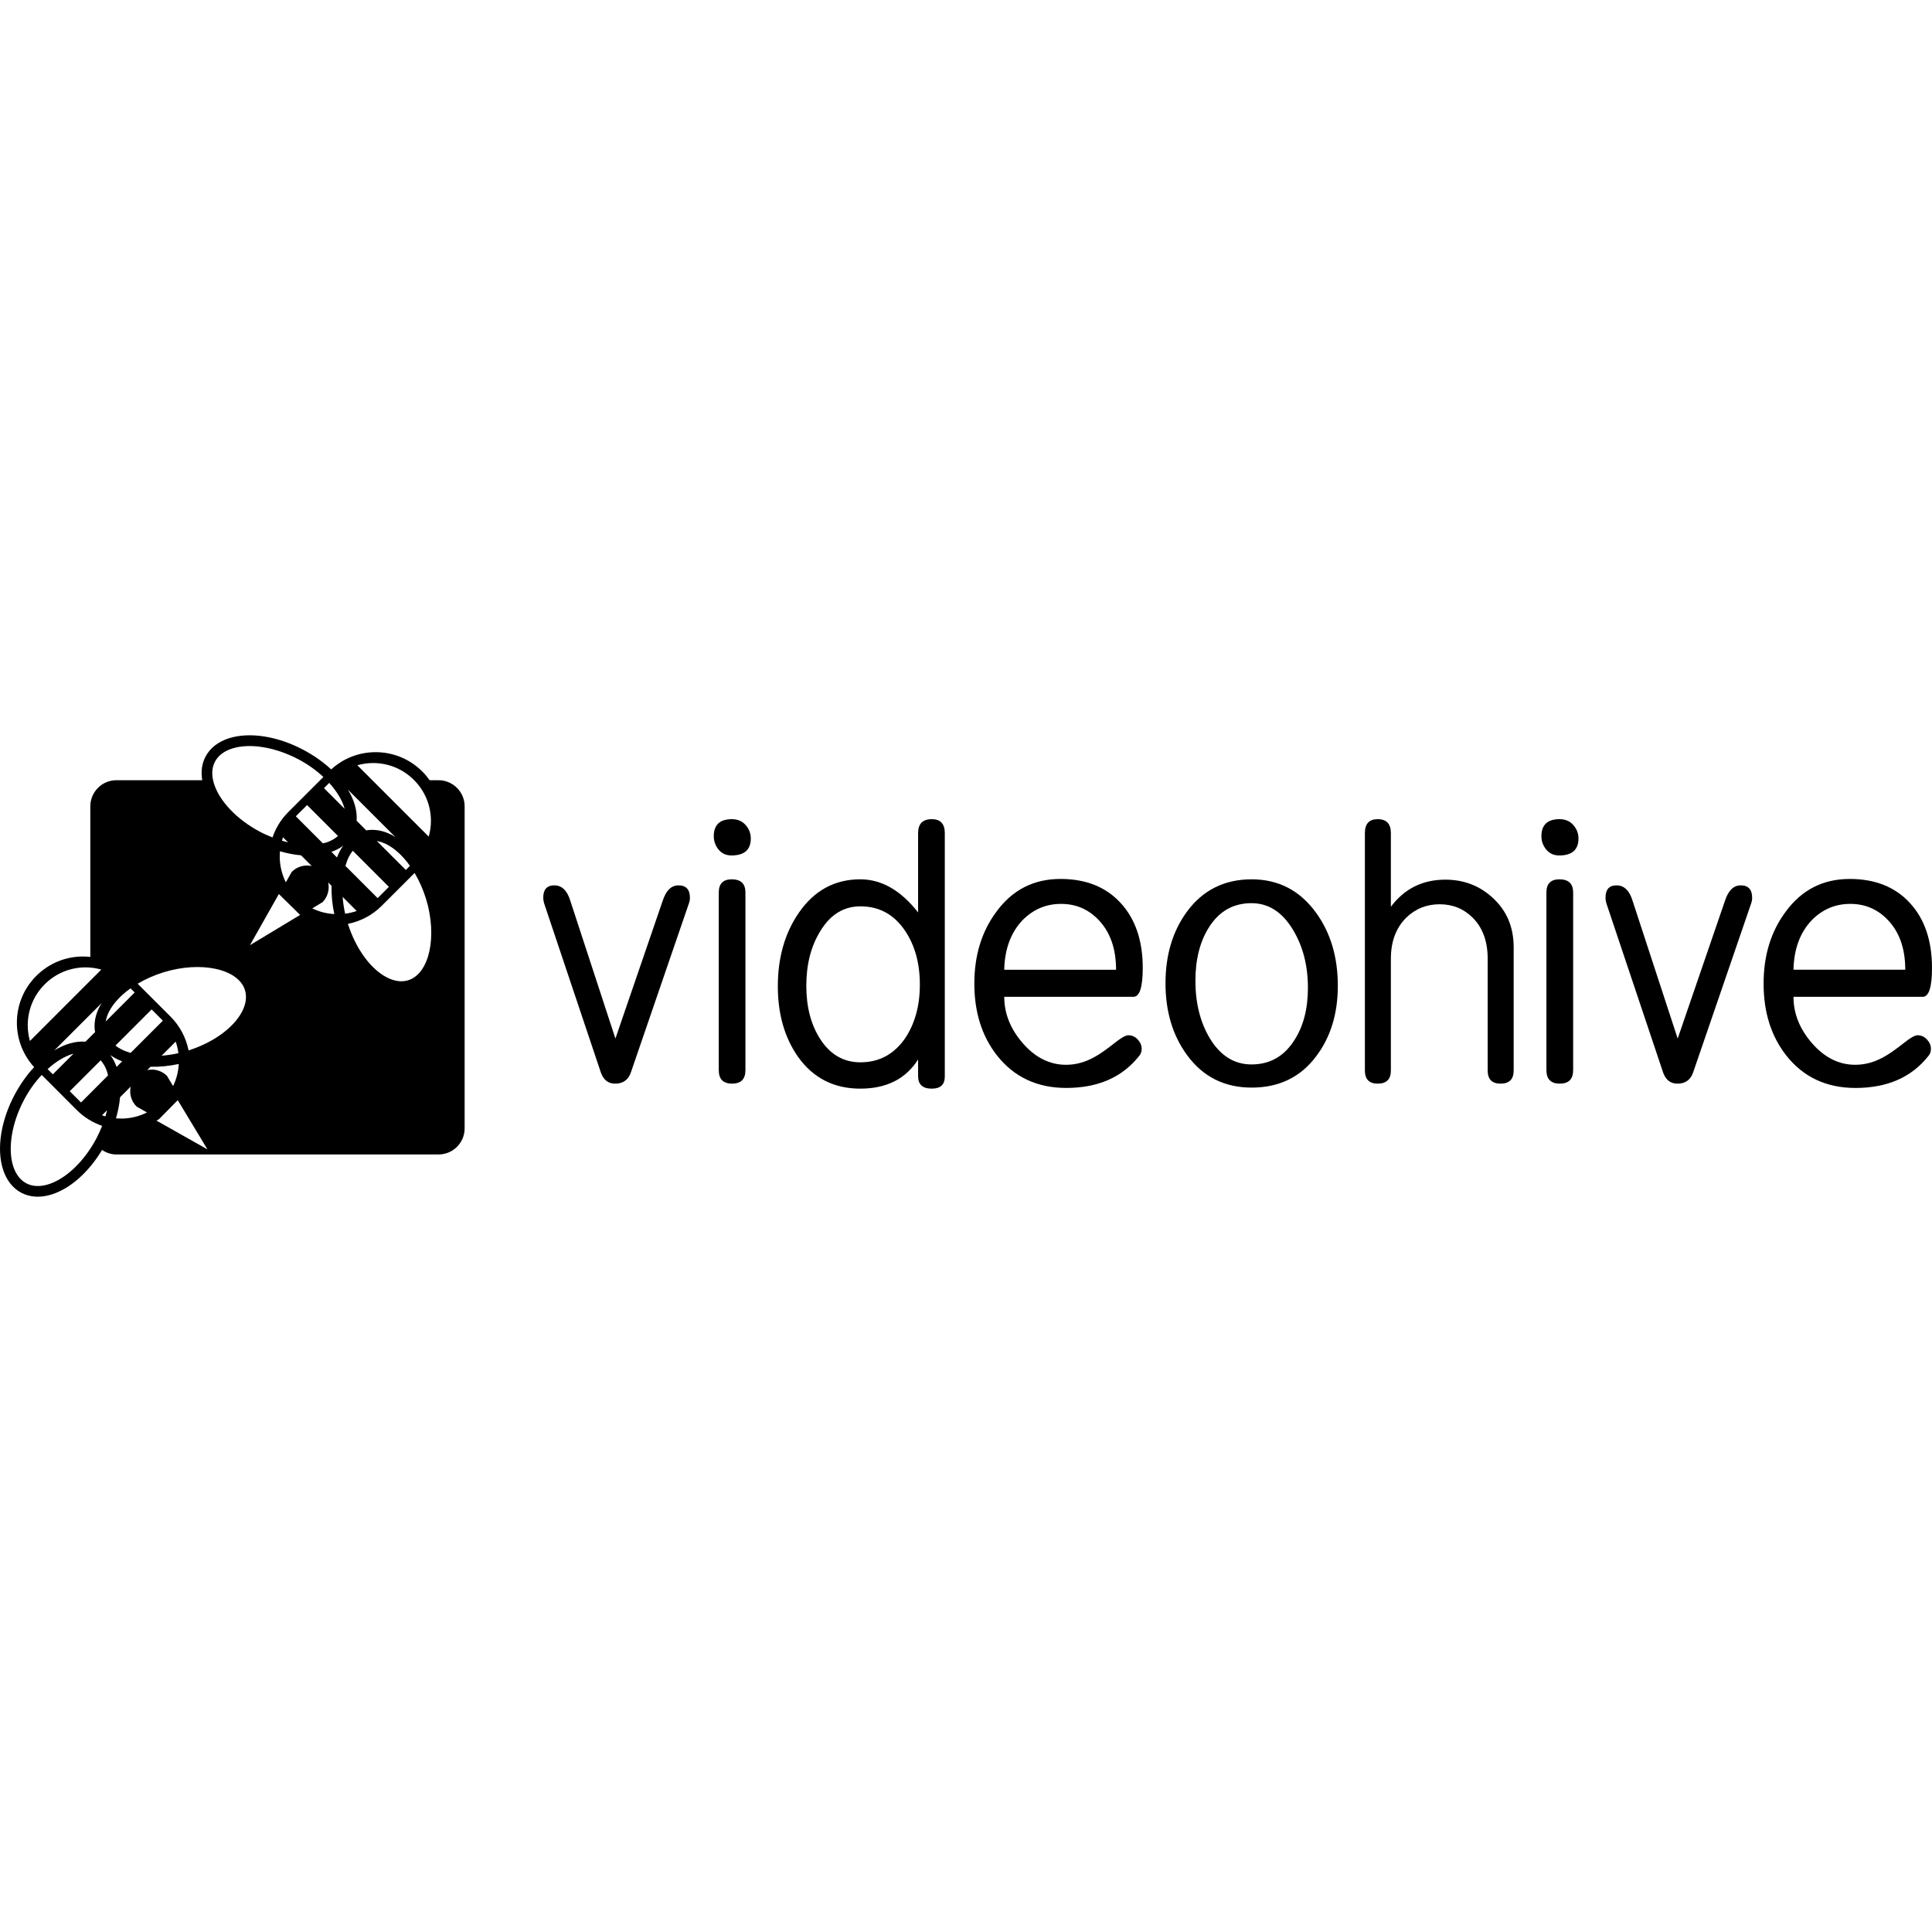
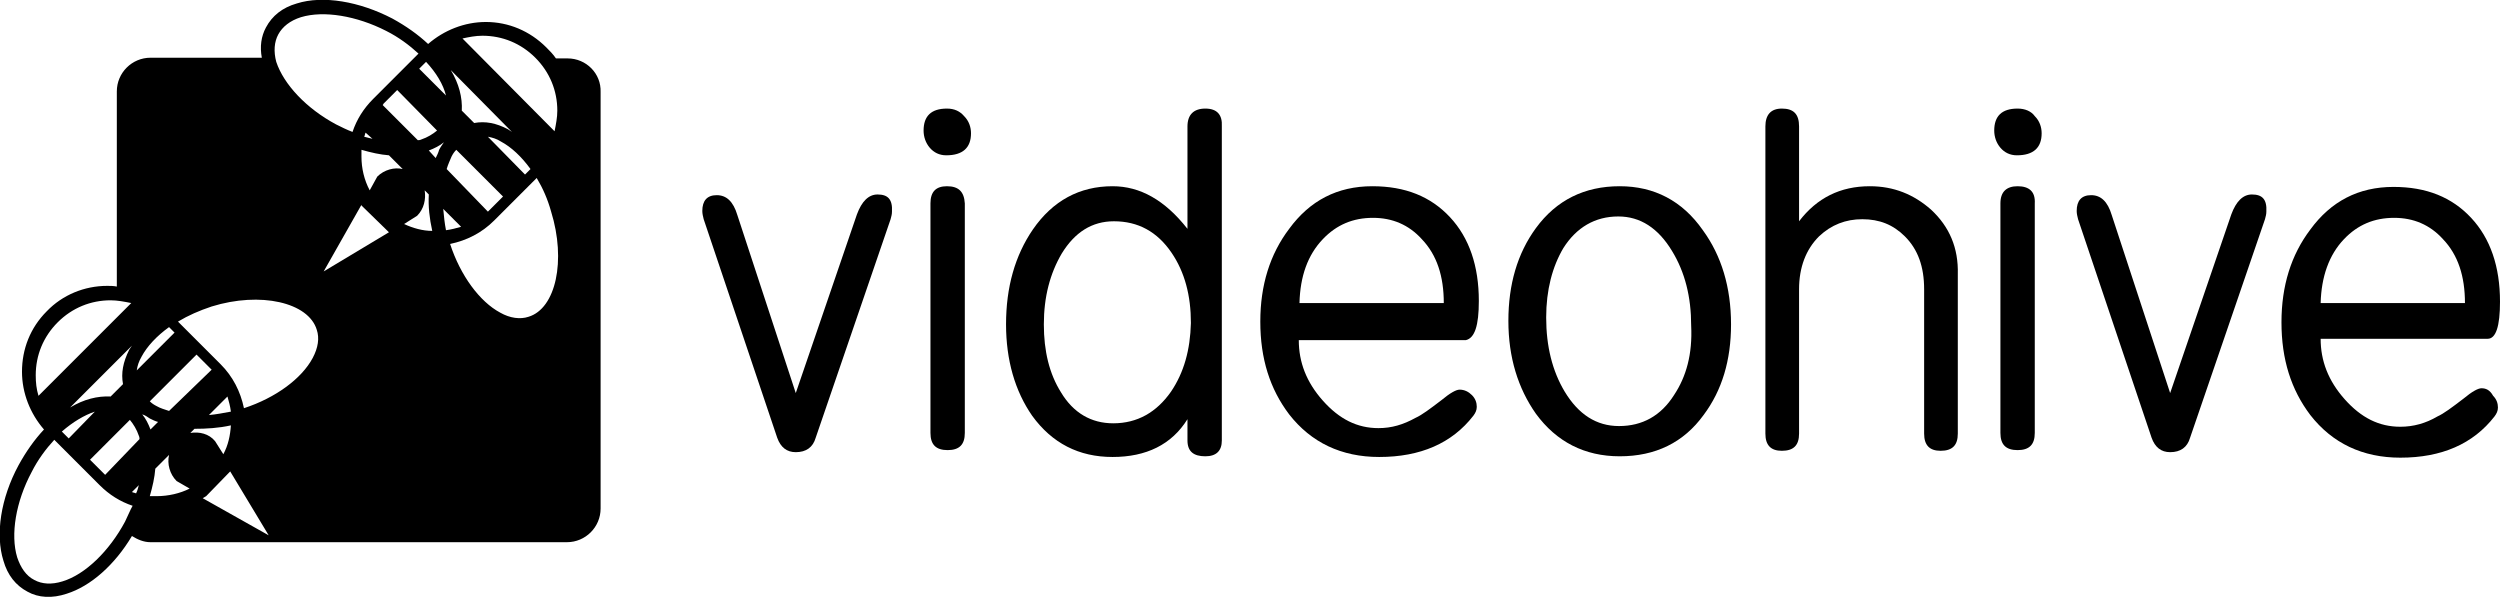
- <svg xmlns="http://www.w3.org/2000/svg" version="1.1" id="Capa_1" x="0px" y="0px" width="363.755px" height="363.756px" viewBox="0 0 363.755 363.756" style="enable-background:new 0 0 363.755 363.756;" xml:space="preserve">
+ <svg xmlns="http://www.w3.org/2000/svg" version="1.1" id="Capa_1" x="0px" y="0px" viewBox="0 0 363.8 86.9" style="enable-background:new 0 0 363.8 86.9;" xml:space="preserve">
  <g>
    <g>
-       <path d="M127.741,166.695c-1.347,0-2.331,0.959-2.961,2.879l-8.91,25.967l-8.477-25.896c-0.585-1.963-1.595-2.949-3.024-2.949    c-1.392,0-2.084,0.769-2.084,2.3c0,0.375,0.064,0.769,0.196,1.188l10.656,31.773c0.496,1.378,1.385,2.071,2.681,2.071    c1.475,0,2.459-0.693,2.949-2.071l10.929-31.837c0.134-0.362,0.203-0.718,0.203-1.074    C129.902,167.484,129.178,166.695,127.741,166.695z" />
-       <path d="M137.77,165.558c-1.627,0-2.441,0.826-2.441,2.485v33.443c0,1.698,0.84,2.541,2.511,2.541    c1.677,0,2.509-0.846,2.509-2.541v-33.443C140.35,166.384,139.491,165.558,137.77,165.558z" />
-       <path d="M137.806,154.232c-2.28,0-3.417,1.074-3.417,3.216c0,0.933,0.304,1.772,0.902,2.51c0.604,0.737,1.423,1.105,2.447,1.105    c2.413,0,3.622-1.067,3.622-3.208c0-0.947-0.324-1.779-0.972-2.517C139.738,154.601,138.875,154.232,137.806,154.232z" />
-       <path d="M175.439,154.232c-1.715,0-2.58,0.871-2.58,2.625v14.933c-3.254-4.155-6.888-6.233-10.891-6.233    c-4.817,0-8.674,2.103-11.572,6.311c-2.625,3.806-3.946,8.42-3.946,13.833c0,5.234,1.271,9.663,3.812,13.295    c2.854,3.983,6.755,5.973,11.706,5.973c4.943,0,8.572-1.831,10.891-5.491v3.147c0,1.564,0.864,2.346,2.58,2.346    c1.627,0,2.447-0.759,2.447-2.281v-45.844C177.885,155.103,177.065,154.232,175.439,154.232z M170.443,195.449    c-2.097,3.044-4.912,4.562-8.439,4.562c-3.222,0-5.77-1.499-7.645-4.492c-1.697-2.682-2.547-5.986-2.547-9.918    c0-4.024,0.877-7.438,2.618-10.259c1.875-3.126,4.398-4.697,7.574-4.697c3.527,0,6.316,1.526,8.376,4.564    c1.881,2.771,2.809,6.163,2.809,10.186C173.19,189.329,172.275,192.686,170.443,195.449z" />
-       <path d="M215.156,182.244c0-5.136-1.385-9.216-4.156-12.226c-2.77-3.018-6.545-4.531-11.33-4.531c-5.052,0-9.067,2.06-12.067,6.17    c-2.771,3.712-4.155,8.223-4.155,13.542c0,5.362,1.41,9.849,4.229,13.475c3.222,4.107,7.573,6.162,13.071,6.162    c5.985,0,10.562-2.009,13.737-6.03c0.313-0.355,0.471-0.806,0.471-1.341c0-0.622-0.248-1.204-0.737-1.741    c-0.495-0.541-1.08-0.806-1.754-0.806c-0.537,0-1.411,0.497-2.621,1.475c-1.652,1.297-2.91,2.167-3.759,2.612    c-1.751,0.985-3.539,1.474-5.376,1.474c-3.05,0-5.748-1.341-8.096-4.015c-2.351-2.68-3.533-5.61-3.533-8.783h24.331    C214.572,187.675,215.156,185.867,215.156,182.244z M189.077,182.583c0.089-3.89,1.233-6.992,3.432-9.317    c2.019-2.053,4.435-3.082,7.27-3.082c2.824,0,5.191,1.029,7.119,3.082c2.151,2.281,3.234,5.39,3.234,9.317H189.077z" />
-       <path d="M235.662,165.558c-5.141,0-9.208,2.033-12.194,6.1c-2.679,3.667-4.028,8.152-4.028,13.473    c0,5.319,1.35,9.812,4.028,13.477c2.986,4.11,7.054,6.165,12.194,6.165c5.188,0,9.252-1.99,12.201-5.968    c2.682-3.577,4.022-7.974,4.022-13.205c0-5.407-1.366-9.982-4.093-13.744C244.755,167.66,240.713,165.558,235.662,165.558z     M243.65,195.925c-1.919,2.985-4.585,4.487-8.017,4.487c-3.253,0-5.881-1.652-7.88-4.963c-1.792-3.038-2.681-6.634-2.681-10.785    c0-4.022,0.851-7.378,2.541-10.055c1.919-3.043,4.586-4.561,8.02-4.561c3.199,0,5.805,1.676,7.815,5.024    c1.869,3.089,2.807,6.724,2.807,10.924C246.255,189.979,245.385,193.282,243.65,195.925z" />
-       <path d="M280.976,168.977c-2.455-2.238-5.41-3.355-8.852-3.355c-4.286,0-7.705,1.703-10.25,5.102v-13.866    c0-1.754-0.826-2.625-2.484-2.625c-1.608,0-2.409,0.871-2.409,2.611v44.706c0,1.658,0.804,2.478,2.409,2.478    c1.658,0,2.484-0.819,2.484-2.478v-21.041c0-3.222,0.953-5.791,2.873-7.714c1.75-1.697,3.85-2.541,6.307-2.541    c2.456,0,4.535,0.845,6.236,2.541c1.869,1.881,2.81,4.448,2.81,7.714v21.041c0,1.658,0.807,2.478,2.414,2.478    c1.652,0,2.479-0.819,2.479-2.478v-23.188C284.993,174.517,283.658,171.392,280.976,168.977z" />
-       <path d="M293.641,154.232c-2.278,0-3.425,1.074-3.425,3.216c0,0.933,0.305,1.772,0.915,2.51c0.598,0.737,1.411,1.105,2.441,1.105    c2.413,0,3.624-1.067,3.624-3.208c0-0.947-0.331-1.779-0.973-2.517C295.573,154.601,294.715,154.232,293.641,154.232z" />
-       <path d="M293.61,165.558c-1.637,0-2.452,0.826-2.452,2.485v33.443c0,1.698,0.839,2.541,2.517,2.541    c1.676,0,2.517-0.846,2.517-2.541v-33.443C296.19,166.384,295.325,165.558,293.61,165.558z" />
-       <path d="M327.747,166.695c-1.348,0-2.332,0.959-2.961,2.879l-8.912,25.967l-8.478-25.896c-0.584-1.963-1.602-2.949-3.031-2.949    c-1.385,0-2.078,0.769-2.078,2.3c0,0.375,0.065,0.769,0.197,1.188l10.655,31.773c0.498,1.378,1.385,2.071,2.682,2.071    c1.474,0,2.452-0.693,2.947-2.071l10.931-31.837c0.127-0.362,0.195-0.718,0.195-1.074    C329.9,167.484,329.183,166.695,327.747,166.695z" />
-       <path d="M361.058,194.916c-0.534,0-1.41,0.498-2.619,1.475c-1.651,1.296-2.91,2.167-3.762,2.612    c-1.747,0.985-3.537,1.474-5.373,1.474c-3.054,0-5.747-1.341-8.095-4.015c-2.353-2.679-3.534-5.612-3.534-8.781H362    c1.17,0,1.755-1.811,1.755-5.436c0-5.135-1.384-9.215-4.153-12.225c-2.771-3.018-6.545-4.531-11.33-4.531    c-5.055,0-9.068,2.06-12.067,6.171c-2.771,3.711-4.156,8.223-4.156,13.542c0,5.362,1.41,9.849,4.226,13.473    c3.224,4.11,7.575,6.164,13.071,6.164c5.986,0,10.569-2.009,13.739-6.03c0.311-0.355,0.47-0.806,0.47-1.341    c0-0.622-0.241-1.206-0.736-1.741C362.315,195.182,361.731,194.916,361.058,194.916z M341.104,173.264    c2.019-2.053,4.436-3.082,7.264-3.082c2.82,0,5.198,1.029,7.123,3.082c2.16,2.281,3.231,5.39,3.231,9.316h-21.047    C337.761,178.691,338.905,175.59,341.104,173.264z" />
-       <path d="M82.562,146.899h-1.671c-0.408-0.572-0.858-1.125-1.367-1.627c-2.353-2.357-5.479-3.654-8.809-3.654    c-3.126,0-6.062,1.156-8.362,3.247c-1.467-1.366-3.229-2.624-5.242-3.692c-4.848-2.567-10.06-3.386-13.923-2.199    c-2.07,0.642-3.628,1.843-4.486,3.476c-0.699,1.302-0.902,2.829-0.623,4.448H21.924c-2.718,0-4.918,2.206-4.918,4.919v28.353    c-0.451-0.051-0.908-0.081-1.367-0.081c-3.329,0-6.455,1.302-8.813,3.659c-2.351,2.354-3.647,5.479-3.647,8.802    c0,3.125,1.156,6.075,3.247,8.367c-1.367,1.469-2.625,3.229-3.692,5.242c-2.567,4.849-3.387,10.051-2.198,13.923    c0.642,2.077,1.843,3.626,3.476,4.491c1.627,0.855,3.589,0.978,5.663,0.334c3.52-1.079,7.009-4.188,9.544-8.396    c0.774,0.53,1.69,0.852,2.707,0.852h60.637c2.718,0,4.918-2.198,4.918-4.919v-60.629    C87.479,149.105,85.281,146.899,82.562,146.899z M70.239,143.665c2.904,0,5.649,1.131,7.702,3.191    c2.06,2.059,3.196,4.798,3.196,7.708c0,1.017-0.152,2.009-0.418,2.954l-13.44-13.439C68.23,143.812,69.223,143.665,70.239,143.665    z M77.185,163.021l-0.775,0.781l-5.458-5.458c0.634,0.114,1.289,0.331,1.943,0.673C74.438,159.837,75.912,161.236,77.185,163.021z     M74.465,157.627c-0.209-0.126-0.419-0.273-0.629-0.389c-1.659-0.87-3.323-1.175-4.886-0.896l-1.804-1.811    c0.14-1.862-0.438-3.882-1.639-5.859L74.465,157.627z M65.74,161.222c0.203-0.38,0.432-0.73,0.68-1.048l6.799,6.805l-1.957,1.963    c-0.051,0.051-0.114,0.096-0.166,0.152l-6.062-6.062C65.226,162.387,65.453,161.776,65.74,161.222z M61.983,147.402    c1.45,1.602,2.466,3.292,2.91,4.886l-3.895-3.896L61.983,147.402z M63.637,157.398c-0.611,0.541-1.373,0.973-2.301,1.258    c-0.179,0.05-0.369,0.083-0.546,0.127l-5.083-5.083c0.05-0.051,0.088-0.108,0.14-0.16l1.97-1.963L63.637,157.398z M40.481,143.393    c0.604-1.149,1.748-2.008,3.304-2.484c3.318-1.029,8.057-0.236,12.387,2.045c1.797,0.947,3.386,2.097,4.714,3.337l-6.622,6.621    c-1.36,1.36-2.357,2.987-2.954,4.759c-0.795-0.311-1.583-0.654-2.359-1.067c-4.327-2.287-7.645-5.763-8.668-9.08    C39.8,145.972,39.869,144.543,40.481,143.393z M54.246,158.605c-0.381-0.096-0.775-0.203-1.157-0.319    c0.064-0.215,0.121-0.431,0.191-0.647L54.246,158.605z M20.577,190.378c0.82-1.543,2.218-3.018,4.004-4.289l0.775,0.775    l-5.452,5.458C20.019,191.688,20.235,191.039,20.577,190.378z M24.594,198.239c-0.647-0.192-1.265-0.418-1.804-0.707    c-0.394-0.202-0.737-0.432-1.049-0.672l6.807-6.806l1.957,1.957c0.051,0.052,0.095,0.113,0.152,0.165L24.594,198.239z     M33.077,196.117c0.247,0.699,0.413,1.437,0.515,2.173c-1.067,0.241-2.129,0.396-3.165,0.477L33.077,196.117z M17.902,194.324    l-1.81,1.803c-1.862-0.146-3.884,0.439-5.859,1.64l8.954-8.954c-0.127,0.201-0.273,0.407-0.388,0.622    C17.921,191.091,17.622,192.769,17.902,194.324z M13.841,198.381l-3.888,3.893l-0.991-0.983    C10.563,199.833,12.254,198.823,13.841,198.381z M5.638,195.996c-0.268-0.952-0.413-1.942-0.413-2.961    c0-2.903,1.131-5.644,3.191-7.704s4.792-3.195,7.702-3.195c1.017,0,2.008,0.152,2.961,0.412L5.638,195.996z M18.162,214.322    c-2.287,4.327-5.764,7.652-9.08,8.667c-1.557,0.482-2.98,0.412-4.131-0.196c-1.15-0.604-2.008-1.75-2.492-3.298    c-1.022-3.323-0.235-8.064,2.053-12.392c0.947-1.802,2.098-3.388,3.343-4.714l6.609,6.619c1.367,1.363,2.993,2.354,4.766,2.965    C18.914,212.758,18.571,213.546,18.162,214.322z M19.848,210.193c-0.223-0.064-0.439-0.127-0.642-0.203l0.953-0.959    C20.069,209.415,19.961,209.799,19.848,210.193z M15.259,207.573c-0.058-0.051-0.108-0.103-0.159-0.152l-1.97-1.963l5.827-5.822    c0.541,0.611,0.973,1.372,1.258,2.303c0.051,0.169,0.082,0.368,0.121,0.543L15.259,207.573z M21.843,199.312    c0.362,0.196,0.757,0.357,1.162,0.513l-1.055,1.05c-0.304-0.834-0.686-1.588-1.168-2.22    C21.112,198.889,21.467,199.116,21.843,199.312z M22.802,210.605c-0.324,0-0.648-0.016-0.966-0.039    c0.394-1.353,0.654-2.688,0.763-3.972l2.008-2.008c-0.286,1.314,0.083,2.751,1.124,3.767l1.944,1.1    C26.183,210.203,24.522,210.605,22.802,210.605z M27.722,201.472l0.623-0.622c1.697,0.045,3.494-0.135,5.312-0.521    c-0.076,1.459-0.438,2.864-1.066,4.154l-1.17-1.943C30.402,201.551,29.011,201.193,27.722,201.472z M29.456,210.986    c0.159-0.098,0.324-0.166,0.476-0.26l3.535-3.591l5.592,9.269L29.456,210.986z M45.545,190.519    c-1.601,3.031-5.439,5.793-10.041,7.251c-0.477-2.404-1.646-4.614-3.413-6.381l-6.177-6.17c1.462-0.871,3.114-1.607,4.868-2.154    c7.079-2.18,14.107-0.641,15.341,3.356C46.504,187.667,46.307,189.082,45.545,190.519z M47.058,177.961l5.458-9.658    c0.013,0.019,0.019,0.043,0.032,0.069l3.959,3.89L47.058,177.961z M54.918,164.171l-1.1,1.951c-0.75-1.5-1.15-3.159-1.15-4.88    c0-0.326,0.013-0.649,0.038-0.967c1.354,0.394,2.681,0.655,3.978,0.763l2.008,2.014C57.372,162.761,55.936,163.137,54.918,164.171    z M58.793,171.028l1.938-1.17c0.991-1.011,1.34-2.409,1.067-3.699l0.629,0.623c-0.051,1.697,0.127,3.495,0.515,5.319    C61.49,172.02,60.078,171.657,58.793,171.028z M63.447,161.446l-1.042-1.055c0.826-0.305,1.587-0.68,2.211-1.17    c-0.229,0.337-0.458,0.688-0.656,1.062C63.762,160.651,63.604,161.046,63.447,161.446z M64.514,168.869l2.643,2.649    c-0.699,0.248-1.437,0.413-2.173,0.515C64.742,170.964,64.59,169.903,64.514,168.869z M76.855,184.563    c-1.245,0.382-2.656,0.185-4.099-0.581c-3.032-1.593-5.795-5.438-7.251-10.04c2.401-0.476,4.613-1.638,6.38-3.412l6.177-6.17    c0.864,1.461,1.601,3.107,2.148,4.862C82.382,176.309,80.852,183.33,76.855,184.563z" />
+       <path d="M127.7,28.3c-1.3,0-2.3,1-3,2.9l-8.9,26l-8.5-25.9c-0.6-2-1.6-2.9-3-2.9c-1.4,0-2.1,0.8-2.1,2.3c0,0.4,0.1,0.8,0.2,1.2    l10.7,31.8c0.5,1.4,1.4,2.1,2.7,2.1c1.5,0,2.5-0.7,2.9-2.1l10.9-31.8c0.1-0.4,0.2-0.7,0.2-1.1C129.9,29,129.2,28.3,127.7,28.3z" />
+       <path d="M137.8,27.1c-1.6,0-2.4,0.8-2.4,2.5V63c0,1.7,0.8,2.5,2.5,2.5c1.7,0,2.5-0.8,2.5-2.5V29.6    C140.3,27.9,139.5,27.1,137.8,27.1z" />
+       <path d="M137.8,15.8c-2.3,0-3.4,1.1-3.4,3.2c0,0.9,0.3,1.8,0.9,2.5c0.6,0.7,1.4,1.1,2.4,1.1c2.4,0,3.6-1.1,3.6-3.2    c0-0.9-0.3-1.8-1-2.5C139.7,16.2,138.9,15.8,137.8,15.8z" />
+       <path d="M175.4,15.8c-1.7,0-2.6,0.9-2.6,2.6v14.9c-3.3-4.2-6.9-6.2-10.9-6.2c-4.8,0-8.7,2.1-11.6,6.3c-2.6,3.8-3.9,8.4-3.9,13.8    c0,5.2,1.3,9.7,3.8,13.3c2.9,4,6.8,6,11.7,6c4.9,0,8.6-1.8,10.9-5.5v3.1c0,1.6,0.9,2.3,2.6,2.3c1.6,0,2.4-0.8,2.4-2.3V18.4    C177.9,16.7,177.1,15.8,175.4,15.8z M170.4,57c-2.1,3-4.9,4.6-8.4,4.6c-3.2,0-5.8-1.5-7.6-4.5c-1.7-2.7-2.5-6-2.5-9.9    c0-4,0.9-7.4,2.6-10.3c1.9-3.1,4.4-4.7,7.6-4.7c3.5,0,6.3,1.5,8.4,4.6c1.9,2.8,2.8,6.2,2.8,10.2C173.2,50.9,172.3,54.2,170.4,57z" />
+       <path d="M215.2,43.8c0-5.1-1.4-9.2-4.2-12.2c-2.8-3-6.5-4.5-11.3-4.5c-5.1,0-9.1,2.1-12.1,6.2c-2.8,3.7-4.2,8.2-4.2,13.5    c0,5.4,1.4,9.8,4.2,13.5c3.2,4.1,7.6,6.2,13.1,6.2c6,0,10.6-2,13.7-6c0.3-0.4,0.5-0.8,0.5-1.3c0-0.6-0.2-1.2-0.7-1.7    c-0.5-0.5-1.1-0.8-1.8-0.8c-0.5,0-1.4,0.5-2.6,1.5c-1.7,1.3-2.9,2.2-3.8,2.6c-1.8,1-3.5,1.5-5.4,1.5c-3.1,0-5.7-1.3-8.1-4    c-2.4-2.7-3.5-5.6-3.5-8.8h24.3C214.6,49.2,215.2,47.4,215.2,43.8z M189.1,44.1c0.1-3.9,1.2-7,3.4-9.3c2-2.1,4.4-3.1,7.3-3.1    c2.8,0,5.2,1,7.1,3.1c2.2,2.3,3.2,5.4,3.2,9.3H189.1z" />
+       <path d="M235.7,27.1c-5.1,0-9.2,2-12.2,6.1c-2.7,3.7-4,8.2-4,13.5c0,5.3,1.4,9.8,4,13.5c3,4.1,7.1,6.2,12.2,6.2    c5.2,0,9.3-2,12.2-6c2.7-3.6,4-8,4-13.2c0-5.4-1.4-10-4.1-13.7C244.8,29.2,240.7,27.1,235.7,27.1z M243.6,57.5    c-1.9,3-4.6,4.5-8,4.5c-3.3,0-5.9-1.7-7.9-5c-1.8-3-2.7-6.6-2.7-10.8c0-4,0.9-7.4,2.5-10.1c1.9-3,4.6-4.6,8-4.6    c3.2,0,5.8,1.7,7.8,5c1.9,3.1,2.8,6.7,2.8,10.9C246.3,51.5,245.4,54.8,243.6,57.5z" />
+       <path d="M281,30.5c-2.5-2.2-5.4-3.4-8.9-3.4c-4.3,0-7.7,1.7-10.3,5.1V18.4c0-1.8-0.8-2.6-2.5-2.6c-1.6,0-2.4,0.9-2.4,2.6v44.7    c0,1.7,0.8,2.5,2.4,2.5c1.7,0,2.5-0.8,2.5-2.5v-21c0-3.2,1-5.8,2.9-7.7c1.8-1.7,3.9-2.5,6.3-2.5c2.5,0,4.5,0.8,6.2,2.5    c1.9,1.9,2.8,4.4,2.8,7.7v21c0,1.7,0.8,2.5,2.4,2.5c1.7,0,2.5-0.8,2.5-2.5V39.9C285,36.1,283.7,33,281,30.5z" />
+       <path d="M293.6,15.8c-2.3,0-3.4,1.1-3.4,3.2c0,0.9,0.3,1.8,0.9,2.5c0.6,0.7,1.4,1.1,2.4,1.1c2.4,0,3.6-1.1,3.6-3.2    c0-0.9-0.3-1.8-1-2.5C295.6,16.2,294.7,15.8,293.6,15.8z" />
+       <path d="M293.6,27.1c-1.6,0-2.5,0.8-2.5,2.5V63c0,1.7,0.8,2.5,2.5,2.5c1.7,0,2.5-0.8,2.5-2.5V29.6    C296.2,27.9,295.3,27.1,293.6,27.1z" />
+       <path d="M327.7,28.3c-1.3,0-2.3,1-3,2.9l-8.9,26l-8.5-25.9c-0.6-2-1.6-2.9-3-2.9c-1.4,0-2.1,0.8-2.1,2.3c0,0.4,0.1,0.8,0.2,1.2    l10.7,31.8c0.5,1.4,1.4,2.1,2.7,2.1c1.5,0,2.5-0.7,2.9-2.1l10.9-31.8c0.1-0.4,0.2-0.7,0.2-1.1C329.9,29,329.2,28.3,327.7,28.3z" />
+       <path d="M361.1,56.5c-0.5,0-1.4,0.5-2.6,1.5c-1.7,1.3-2.9,2.2-3.8,2.6c-1.7,1-3.5,1.5-5.4,1.5c-3.1,0-5.7-1.3-8.1-4    c-2.4-2.7-3.5-5.6-3.5-8.8H362c1.2,0,1.8-1.8,1.8-5.4c0-5.1-1.4-9.2-4.2-12.2c-2.8-3-6.5-4.5-11.3-4.5c-5.1,0-9.1,2.1-12.1,6.2    c-2.8,3.7-4.2,8.2-4.2,13.5c0,5.4,1.4,9.8,4.2,13.5c3.2,4.1,7.6,6.2,13.1,6.2c6,0,10.6-2,13.7-6c0.3-0.4,0.5-0.8,0.5-1.3    c0-0.6-0.2-1.2-0.7-1.7C362.3,56.7,361.7,56.5,361.1,56.5z M341.1,34.8c2-2.1,4.4-3.1,7.3-3.1c2.8,0,5.2,1,7.1,3.1    c2.2,2.3,3.2,5.4,3.2,9.3h-21C337.8,40.3,338.9,37.1,341.1,34.8z" />
+       <path d="M82.6,8.5h-1.7c-0.4-0.6-0.9-1.1-1.4-1.6c-2.4-2.4-5.5-3.7-8.8-3.7c-3.1,0-6.1,1.2-8.4,3.2c-1.5-1.4-3.2-2.6-5.2-3.7    C52.3,0.2,47-0.7,43.2,0.5c-2.1,0.6-3.6,1.8-4.5,3.5c-0.7,1.3-0.9,2.8-0.6,4.4H21.9c-2.7,0-4.9,2.2-4.9,4.9v28.4    c-0.5-0.1-0.9-0.1-1.4-0.1c-3.3,0-6.5,1.3-8.8,3.7c-2.4,2.4-3.6,5.5-3.6,8.8c0,3.1,1.2,6.1,3.2,8.4c-1.4,1.5-2.6,3.2-3.7,5.2    c-2.6,4.8-3.4,10.1-2.2,13.9c0.6,2.1,1.8,3.6,3.5,4.5c1.6,0.9,3.6,1,5.7,0.3c3.5-1.1,7-4.2,9.5-8.4c0.8,0.5,1.7,0.9,2.7,0.9h60.6    c2.7,0,4.9-2.2,4.9-4.9V13.4C87.5,10.7,85.3,8.5,82.6,8.5z M70.2,5.2c2.9,0,5.6,1.1,7.7,3.2c2.1,2.1,3.2,4.8,3.2,7.7    c0,1-0.2,2-0.4,3L67.3,5.6C68.2,5.4,69.2,5.2,70.2,5.2z M77.2,24.6l-0.8,0.8L71,19.9c0.6,0.1,1.3,0.3,1.9,0.7    C74.4,21.4,75.9,22.8,77.2,24.6z M74.5,19.2c-0.2-0.1-0.4-0.3-0.6-0.4c-1.7-0.9-3.3-1.2-4.9-0.9l-1.8-1.8c0.1-1.9-0.4-3.9-1.6-5.9    L74.5,19.2z M65.7,22.8c0.2-0.4,0.4-0.7,0.7-1l6.8,6.8l-2,2c-0.1,0.1-0.1,0.1-0.2,0.2L65,24.6C65.2,23.9,65.5,23.3,65.7,22.8z     M62,9c1.5,1.6,2.5,3.3,2.9,4.9L61,10L62,9z M63.6,19c-0.6,0.5-1.4,1-2.3,1.3c-0.2,0.1-0.4,0.1-0.5,0.1l-5.1-5.1    c0-0.1,0.1-0.1,0.1-0.2l2-2L63.6,19z M40.5,5c0.6-1.1,1.7-2,3.3-2.5c3.3-1,8.1-0.2,12.4,2c1.8,0.9,3.4,2.1,4.7,3.3l-6.6,6.6    c-1.4,1.4-2.4,3-3,4.8c-0.8-0.3-1.6-0.7-2.4-1.1c-4.3-2.3-7.6-5.8-8.7-9.1C39.8,7.5,39.9,6.1,40.5,5z M54.2,20.2    c-0.4-0.1-0.8-0.2-1.2-0.3c0.1-0.2,0.1-0.4,0.2-0.6L54.2,20.2z M20.6,51.9c0.8-1.5,2.2-3,4-4.3l0.8,0.8l-5.5,5.5    C20,53.2,20.2,52.6,20.6,51.9z M24.6,59.8c-0.6-0.2-1.3-0.4-1.8-0.7c-0.4-0.2-0.7-0.4-1-0.7l6.8-6.8l2,2c0.1,0.1,0.1,0.1,0.2,0.2    L24.6,59.8z M33.1,57.7c0.2,0.7,0.4,1.4,0.5,2.2c-1.1,0.2-2.1,0.4-3.2,0.5L33.1,57.7z M17.9,55.9l-1.8,1.8    c-1.9-0.1-3.9,0.4-5.9,1.6l9-9c-0.1,0.2-0.3,0.4-0.4,0.6C17.9,52.7,17.6,54.3,17.9,55.9z M13.8,59.9L10,63.8l-1-1    C10.6,61.4,12.3,60.4,13.8,59.9z M5.6,57.6c-0.3-1-0.4-1.9-0.4-3c0-2.9,1.1-5.6,3.2-7.7s4.8-3.2,7.7-3.2c1,0,2,0.2,3,0.4L5.6,57.6    z M18.2,75.9c-2.3,4.3-5.8,7.7-9.1,8.7c-1.6,0.5-3,0.4-4.1-0.2c-1.2-0.6-2-1.8-2.5-3.3c-1-3.3-0.2-8.1,2.1-12.4    c0.9-1.8,2.1-3.4,3.3-4.7l6.6,6.6c1.4,1.4,3,2.4,4.8,3C18.9,74.3,18.6,75.1,18.2,75.9z M19.8,71.8c-0.2-0.1-0.4-0.1-0.6-0.2l1-1    C20.1,71,20,71.4,19.8,71.8z M15.3,69.1c-0.1-0.1-0.1-0.1-0.2-0.2l-2-2l5.8-5.8c0.5,0.6,1,1.4,1.3,2.3c0.1,0.2,0.1,0.4,0.1,0.5    L15.3,69.1z M21.8,60.9c0.4,0.2,0.8,0.4,1.2,0.5l-1.1,1.1c-0.3-0.8-0.7-1.6-1.2-2.2C21.1,60.4,21.5,60.7,21.8,60.9z M22.8,72.2    c-0.3,0-0.6,0-1,0c0.4-1.4,0.7-2.7,0.8-4l2-2c-0.3,1.3,0.1,2.8,1.1,3.8l1.9,1.1C26.2,71.8,24.5,72.2,22.8,72.2z M27.7,63l0.6-0.6    c1.7,0,3.5-0.1,5.3-0.5c-0.1,1.5-0.4,2.9-1.1,4.2l-1.2-1.9C30.4,63.1,29,62.8,27.7,63z M29.5,72.5c0.2-0.1,0.3-0.2,0.5-0.3    l3.5-3.6l5.6,9.3L29.5,72.5z M45.5,52.1c-1.6,3-5.4,5.8-10,7.3c-0.5-2.4-1.6-4.6-3.4-6.4l-6.2-6.2c1.5-0.9,3.1-1.6,4.9-2.2    c7.1-2.2,14.1-0.6,15.3,3.4C46.5,49.2,46.3,50.6,45.5,52.1z M47.1,39.5l5.5-9.7c0,0,0,0,0,0.1l4,3.9L47.1,39.5z M54.9,25.7l-1.1,2    c-0.8-1.5-1.2-3.2-1.2-4.9c0-0.3,0-0.6,0-1c1.4,0.4,2.7,0.7,4,0.8l2,2C57.4,24.3,55.9,24.7,54.9,25.7z M58.8,32.6l1.9-1.2    c1-1,1.3-2.4,1.1-3.7l0.6,0.6c-0.1,1.7,0.1,3.5,0.5,5.3C61.5,33.6,60.1,33.2,58.8,32.6z M63.4,23l-1-1.1c0.8-0.3,1.6-0.7,2.2-1.2    c-0.2,0.3-0.5,0.7-0.7,1.1C63.8,22.2,63.6,22.6,63.4,23z M64.5,30.4l2.6,2.6c-0.7,0.2-1.4,0.4-2.2,0.5    C64.7,32.5,64.6,31.5,64.5,30.4z M76.9,46.1c-1.2,0.4-2.7,0.2-4.1-0.6c-3-1.6-5.8-5.4-7.3-10c2.4-0.5,4.6-1.6,6.4-3.4l6.2-6.2    c0.9,1.5,1.6,3.1,2.1,4.9C82.4,37.9,80.9,44.9,76.9,46.1z" />
    </g>
  </g>
-   <g>
- </g>
-   <g>
- </g>
-   <g>
- </g>
-   <g>
- </g>
-   <g>
- </g>
-   <g>
- </g>
-   <g>
- </g>
-   <g>
- </g>
-   <g>
- </g>
-   <g>
- </g>
-   <g>
- </g>
-   <g>
- </g>
-   <g>
- </g>
-   <g>
- </g>
-   <g>
- </g>
</svg>
